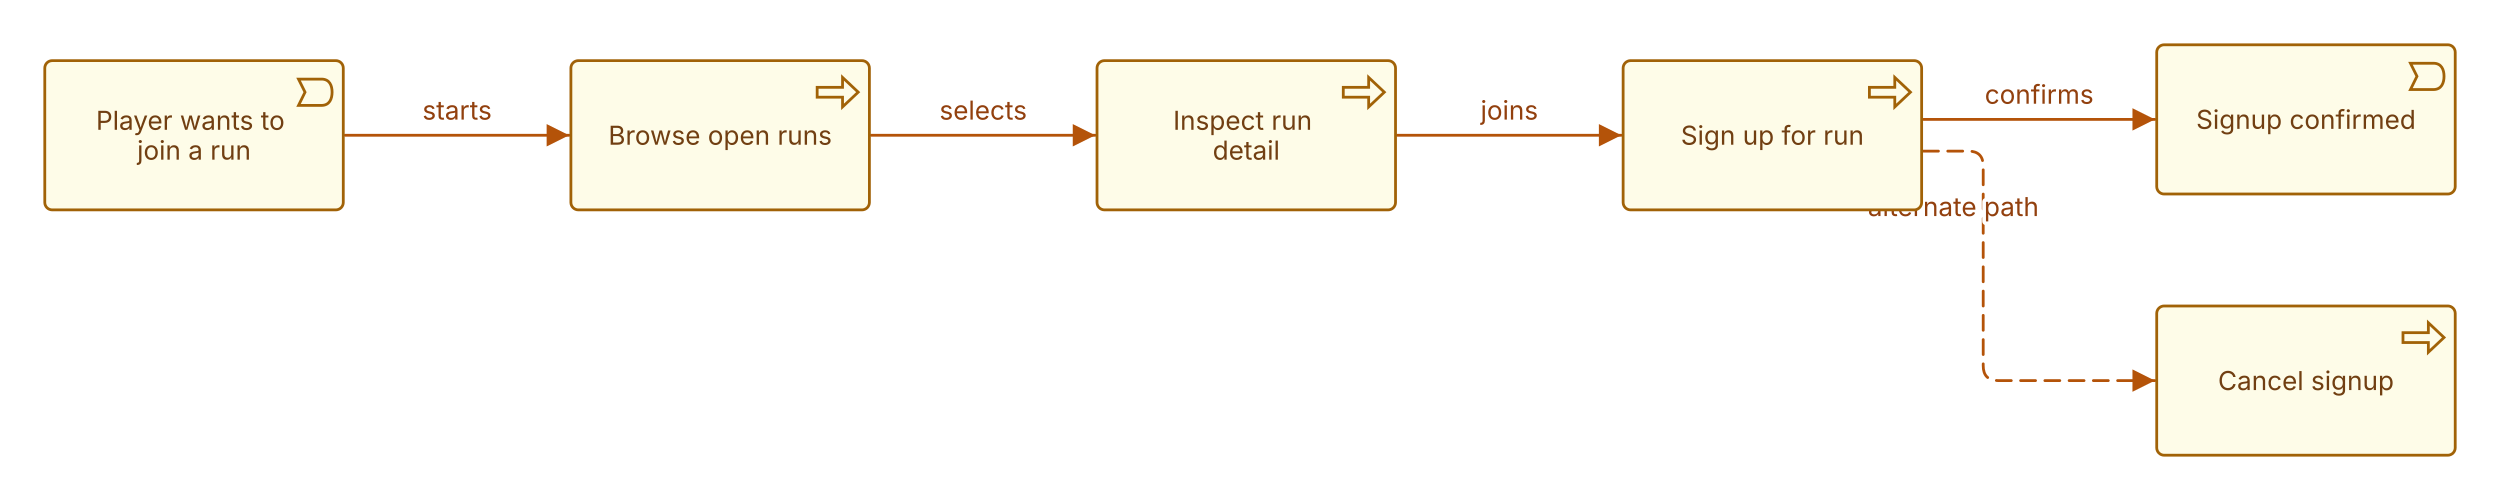
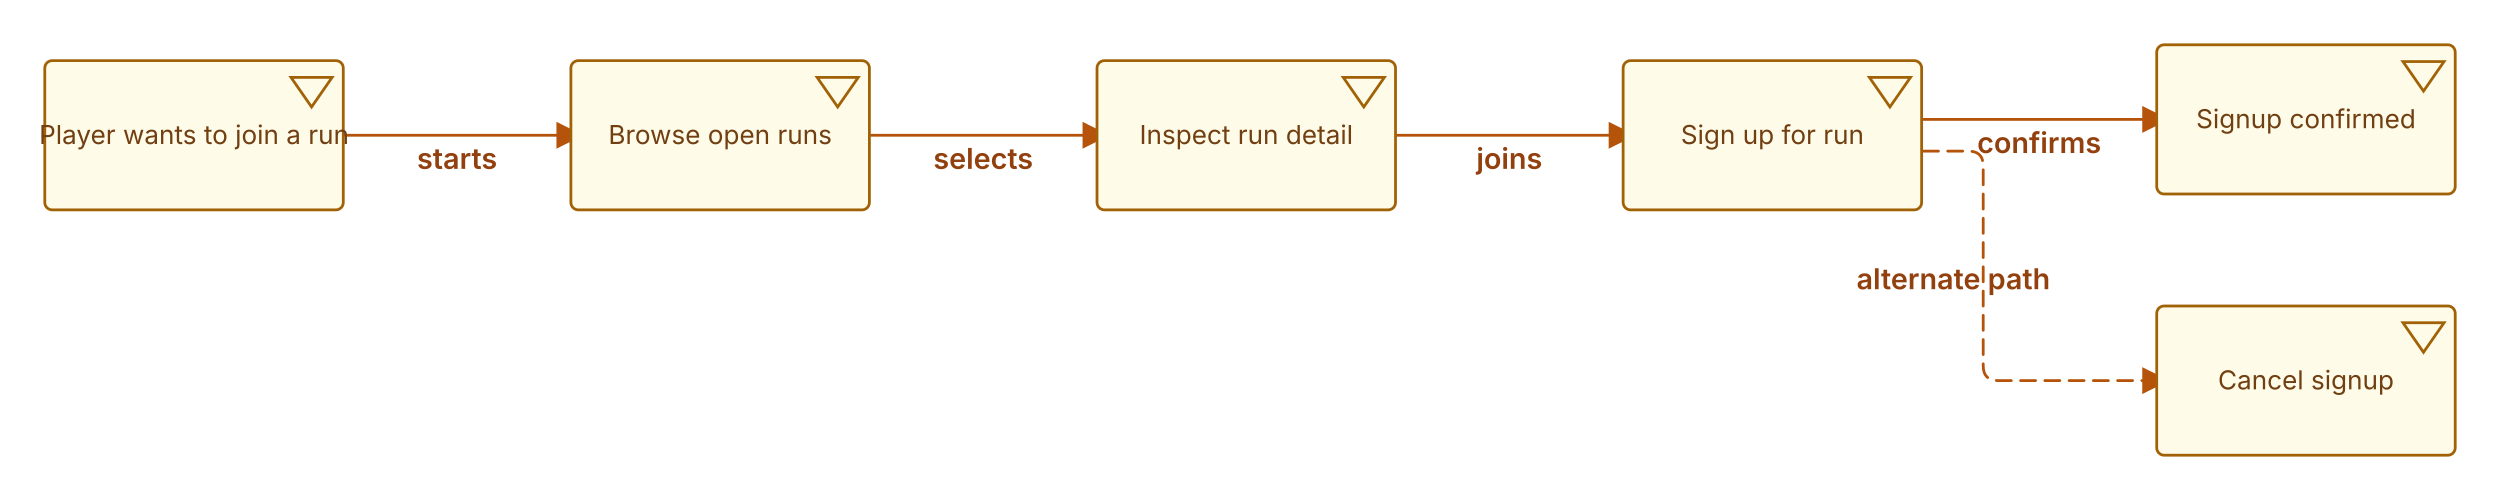
<svg xmlns="http://www.w3.org/2000/svg" width="1340" height="268" viewBox="-12.0 -12.0 1340.0 268.0">
  <rect x="-12.0" y="-12.0" width="1340.0" height="268.0" fill="#ffffff" />
-   <g font-family="Inter, Arial, sans-serif" font-size="14.0">
+   <g font-family="Inter, Arial, sans-serif" font-size="14">
    <g data-dediren-edge-id="player-event-triggers-browse">
-       <defs>
-         <marker id="marker-end-player-event-triggers-browse" data-dediren-edge-marker-end="filled_arrow" markerWidth="8" markerHeight="8" refX="8" refY="4" orient="auto" markerUnits="strokeWidth">
-           <path d="M 0 0 L 8 4 L 0 8 z" fill="#b45309" />
-         </marker>
-       </defs>
+       <marker id="marker-end-player-event-triggers-browse" data-dediren-edge-marker-end="filled_arrow" markerWidth="10" markerHeight="10" refX="5" refY="5" orient="auto">
+         <path d="M 1 1 L 9 5 L 1 9 Z" fill="#b45309" stroke="#b45309" stroke-width="1" />
+       </marker>
      <path d="M 173.0 60.5 L 293.0 60.5" fill="none" stroke="#b45309" stroke-width="1.5" stroke-linecap="round" stroke-linejoin="round" marker-end="url(#marker-end-player-event-triggers-browse)" />
-       <text x="233.0" y="52.1" text-anchor="middle" fill="#92400e" stroke="#ffffff" stroke-width="4" stroke-linejoin="round" paint-order="stroke">starts</text>
+       <text x="233.0" y="78.5" text-anchor="middle" fill="none" font-size="15.4" font-weight="600" stroke="#ffffff" stroke-width="2">starts</text>
+       <text x="233.0" y="78.5" text-anchor="middle" fill="#92400e" font-size="15.4" font-weight="600">starts</text>
    </g>
    <g data-dediren-edge-id="browse-triggers-inspect">
-       <defs>
-         <marker id="marker-end-browse-triggers-inspect" data-dediren-edge-marker-end="filled_arrow" markerWidth="8" markerHeight="8" refX="8" refY="4" orient="auto" markerUnits="strokeWidth">
-           <path d="M 0 0 L 8 4 L 0 8 z" fill="#b45309" />
-         </marker>
-       </defs>
+       <marker id="marker-end-browse-triggers-inspect" data-dediren-edge-marker-end="filled_arrow" markerWidth="10" markerHeight="10" refX="5" refY="5" orient="auto">
+         <path d="M 1 1 L 9 5 L 1 9 Z" fill="#b45309" stroke="#b45309" stroke-width="1" />
+       </marker>
      <path d="M 455.0 60.5 L 575.0 60.5" fill="none" stroke="#b45309" stroke-width="1.5" stroke-linecap="round" stroke-linejoin="round" marker-end="url(#marker-end-browse-triggers-inspect)" />
-       <text x="515.0" y="52.1" text-anchor="middle" fill="#92400e" stroke="#ffffff" stroke-width="4" stroke-linejoin="round" paint-order="stroke">selects</text>
+       <text x="515.0" y="78.5" text-anchor="middle" fill="none" font-size="15.4" font-weight="600" stroke="#ffffff" stroke-width="2">selects</text>
+       <text x="515.0" y="78.5" text-anchor="middle" fill="#92400e" font-size="15.4" font-weight="600">selects</text>
    </g>
    <g data-dediren-edge-id="inspect-triggers-signup">
-       <defs>
-         <marker id="marker-end-inspect-triggers-signup" data-dediren-edge-marker-end="filled_arrow" markerWidth="8" markerHeight="8" refX="8" refY="4" orient="auto" markerUnits="strokeWidth">
-           <path d="M 0 0 L 8 4 L 0 8 z" fill="#b45309" />
-         </marker>
-       </defs>
+       <marker id="marker-end-inspect-triggers-signup" data-dediren-edge-marker-end="filled_arrow" markerWidth="10" markerHeight="10" refX="5" refY="5" orient="auto">
+         <path d="M 1 1 L 9 5 L 1 9 Z" fill="#b45309" stroke="#b45309" stroke-width="1" />
+       </marker>
      <path d="M 737.0 60.5 L 857.0 60.5" fill="none" stroke="#b45309" stroke-width="1.5" stroke-linecap="round" stroke-linejoin="round" marker-end="url(#marker-end-inspect-triggers-signup)" />
-       <text x="797.0" y="52.1" text-anchor="middle" fill="#92400e" stroke="#ffffff" stroke-width="4" stroke-linejoin="round" paint-order="stroke">joins</text>
+       <text x="797.0" y="78.5" text-anchor="middle" fill="none" font-size="15.4" font-weight="600" stroke="#ffffff" stroke-width="2">joins</text>
+       <text x="797.0" y="78.5" text-anchor="middle" fill="#92400e" font-size="15.4" font-weight="600">joins</text>
    </g>
    <g data-dediren-edge-id="signup-triggers-confirmed">
-       <defs>
-         <marker id="marker-end-signup-triggers-confirmed" data-dediren-edge-marker-end="filled_arrow" markerWidth="8" markerHeight="8" refX="8" refY="4" orient="auto" markerUnits="strokeWidth">
-           <path d="M 0 0 L 8 4 L 0 8 z" fill="#b45309" />
-         </marker>
-       </defs>
+       <marker id="marker-end-signup-triggers-confirmed" data-dediren-edge-marker-end="filled_arrow" markerWidth="10" markerHeight="10" refX="5" refY="5" orient="auto">
+         <path d="M 1 1 L 9 5 L 1 9 Z" fill="#b45309" stroke="#b45309" stroke-width="1" />
+       </marker>
      <path d="M 1019.0 52.0 L 1143.0 52.0" fill="none" stroke="#b45309" stroke-width="1.5" stroke-linecap="round" stroke-linejoin="round" marker-end="url(#marker-end-signup-triggers-confirmed)" />
-       <text x="1081.0" y="43.6" text-anchor="middle" fill="#92400e" stroke="#ffffff" stroke-width="4" stroke-linejoin="round" paint-order="stroke">confirms</text>
+       <text x="1081.0" y="70.0" text-anchor="middle" fill="none" font-size="15.4" font-weight="600" stroke="#ffffff" stroke-width="2">confirms</text>
+       <text x="1081.0" y="70.0" text-anchor="middle" fill="#92400e" font-size="15.4" font-weight="600">confirms</text>
    </g>
    <g data-dediren-edge-id="signup-flows-to-cancel">
-       <defs>
-         <marker id="marker-end-signup-flows-to-cancel" data-dediren-edge-marker-end="filled_arrow" markerWidth="8" markerHeight="8" refX="8" refY="4" orient="auto" markerUnits="strokeWidth">
-           <path d="M 0 0 L 8 4 L 0 8 z" fill="#b45309" />
-         </marker>
-       </defs>
+       <marker id="marker-end-signup-flows-to-cancel" data-dediren-edge-marker-end="filled_arrow" markerWidth="10" markerHeight="10" refX="5" refY="5" orient="auto">
+         <path d="M 1 1 L 9 5 L 1 9 Z" fill="#b45309" stroke="#b45309" stroke-width="1" />
+       </marker>
      <path d="M 1019.0 69.0 L 1043.0 69.0 Q 1051.0 69.0 1051.0 77.0 L 1051.0 184.0 Q 1051.0 192.0 1059.0 192.0 L 1143.0 192.0" fill="none" stroke="#b45309" stroke-width="1.5" stroke-linecap="round" stroke-linejoin="round" stroke-dasharray="8 5" marker-end="url(#marker-end-signup-flows-to-cancel)" />
-       <text x="1035.0" y="103.8" text-anchor="middle" fill="#92400e" stroke="#ffffff" stroke-width="4" stroke-linejoin="round" paint-order="stroke">alternate path</text>
+       <text x="1035.0" y="143.0" text-anchor="middle" fill="none" font-size="15.4" font-weight="600" stroke="#ffffff" stroke-width="2">alternate path</text>
+       <text x="1035.0" y="143.0" text-anchor="middle" fill="#92400e" font-size="15.4" font-weight="600">alternate path</text>
    </g>
    <g data-dediren-node-id="player-wants-run">
-       <rect data-dediren-node-shape="archimate_rounded_rectangle" x="12.0" y="20.5" width="160.0" height="80.0" rx="4.0" fill="#fefce8" stroke="#a16207" stroke-width="1.5" />
-       <g data-dediren-node-decorator="archimate_business_event" data-dediren-icon-kind="event" data-dediren-icon-size="22">
-         <path data-dediren-icon-part="event-pill" d="M 148.0 30.4 L 160.3 30.4 C 164.7 30.4, 166.0 33.9, 166.0 37.4 C 166.0 40.9, 164.7 44.5, 160.3 44.5 L 148.0 44.5 L 151.5 37.4 L 148.0 30.4 Z" fill="#fefce8" stroke="#a16207" stroke-width="1.5" />
+       <rect data-dediren-node-shape="archimate_rounded_rectangle" x="12.0" y="20.5" width="160.0" height="80.0" rx="4" fill="#fefce8" stroke="#a16207" stroke-width="1.5" />
+       <g data-dediren-node-decorator="archimate_business_event" data-dediren-icon-kind="business_event" data-dediren-icon-size="22">
+         <path data-dediren-icon-part="business_event" d="M 144 29.5 L 166 29.5 L 155 45.34 Z" fill="#fefce8" stroke="#a16207" stroke-width="1.5" />
      </g>
-       <text x="92.0" y="52.5" text-anchor="middle" dominant-baseline="middle" fill="#713f12" font-size="14.0">
-         <tspan x="92.0" dy="0">Player wants to</tspan>
-         <tspan x="92.0" dy="16.0">join a run</tspan>
-       </text>
+       <text x="92.0" y="65.2" text-anchor="middle" fill="#713f12">Player wants to join a run</text>
    </g>
    <g data-dediren-node-id="browse-open-runs">
-       <rect data-dediren-node-shape="archimate_rounded_rectangle" x="294.0" y="20.5" width="160.0" height="80.0" rx="4.0" fill="#fefce8" stroke="#a16207" stroke-width="1.5" />
-       <g data-dediren-node-decorator="archimate_business_process" data-dediren-icon-kind="process" data-dediren-icon-size="22">
-         <path data-dediren-icon-part="process-arrow" d="M 426.0 34.8 L 439.6 34.8 L 439.6 29.5 L 448.0 37.4 L 439.6 45.3 L 439.6 40.1 L 426.0 40.1 Z" fill="#fefce8" stroke="#a16207" stroke-width="1.5" />
+       <rect data-dediren-node-shape="archimate_rounded_rectangle" x="294.0" y="20.5" width="160.0" height="80.0" rx="4" fill="#fefce8" stroke="#a16207" stroke-width="1.5" />
+       <g data-dediren-node-decorator="archimate_business_process" data-dediren-icon-kind="business_process" data-dediren-icon-size="22">
+         <path data-dediren-icon-part="business_process" d="M 426 29.5 L 448 29.5 L 437 45.34 Z" fill="#fefce8" stroke="#a16207" stroke-width="1.5" />
      </g>
-       <text x="374.0" y="60.5" text-anchor="middle" dominant-baseline="middle" fill="#713f12" font-size="14.0">Browse open runs</text>
+       <text x="374.0" y="65.2" text-anchor="middle" fill="#713f12">Browse open runs</text>
    </g>
    <g data-dediren-node-id="inspect-run-detail">
-       <rect data-dediren-node-shape="archimate_rounded_rectangle" x="576.0" y="20.5" width="160.0" height="80.0" rx="4.0" fill="#fefce8" stroke="#a16207" stroke-width="1.5" />
-       <g data-dediren-node-decorator="archimate_business_process" data-dediren-icon-kind="process" data-dediren-icon-size="22">
-         <path data-dediren-icon-part="process-arrow" d="M 708.0 34.8 L 721.6 34.8 L 721.6 29.5 L 730.0 37.4 L 721.6 45.3 L 721.6 40.1 L 708.0 40.1 Z" fill="#fefce8" stroke="#a16207" stroke-width="1.5" />
+       <rect data-dediren-node-shape="archimate_rounded_rectangle" x="576.0" y="20.5" width="160.0" height="80.0" rx="4" fill="#fefce8" stroke="#a16207" stroke-width="1.5" />
+       <g data-dediren-node-decorator="archimate_business_process" data-dediren-icon-kind="business_process" data-dediren-icon-size="22">
+         <path data-dediren-icon-part="business_process" d="M 708 29.5 L 730 29.5 L 719 45.34 Z" fill="#fefce8" stroke="#a16207" stroke-width="1.5" />
      </g>
-       <text x="656.0" y="52.5" text-anchor="middle" dominant-baseline="middle" fill="#713f12" font-size="14.0">
-         <tspan x="656.0" dy="0">Inspect run</tspan>
-         <tspan x="656.0" dy="16.0">detail</tspan>
-       </text>
+       <text x="656.0" y="65.2" text-anchor="middle" fill="#713f12">Inspect run detail</text>
    </g>
    <g data-dediren-node-id="sign-up-for-run">
-       <rect data-dediren-node-shape="archimate_rounded_rectangle" x="858.0" y="20.5" width="160.0" height="80.0" rx="4.0" fill="#fefce8" stroke="#a16207" stroke-width="1.5" />
-       <g data-dediren-node-decorator="archimate_business_process" data-dediren-icon-kind="process" data-dediren-icon-size="22">
-         <path data-dediren-icon-part="process-arrow" d="M 990.0 34.8 L 1003.6 34.8 L 1003.6 29.5 L 1012.0 37.4 L 1003.6 45.3 L 1003.6 40.1 L 990.0 40.1 Z" fill="#fefce8" stroke="#a16207" stroke-width="1.5" />
+       <rect data-dediren-node-shape="archimate_rounded_rectangle" x="858.0" y="20.5" width="160.0" height="80.0" rx="4" fill="#fefce8" stroke="#a16207" stroke-width="1.5" />
+       <g data-dediren-node-decorator="archimate_business_process" data-dediren-icon-kind="business_process" data-dediren-icon-size="22">
+         <path data-dediren-icon-part="business_process" d="M 990 29.5 L 1012 29.5 L 1001 45.34 Z" fill="#fefce8" stroke="#a16207" stroke-width="1.5" />
      </g>
-       <text x="938.0" y="60.5" text-anchor="middle" dominant-baseline="middle" fill="#713f12" font-size="14.0">Sign up for run</text>
+       <text x="938.0" y="65.2" text-anchor="middle" fill="#713f12">Sign up for run</text>
    </g>
    <g data-dediren-node-id="cancel-signup">
-       <rect data-dediren-node-shape="archimate_rounded_rectangle" x="1144.0" y="152.0" width="160.0" height="80.0" rx="4.0" fill="#fefce8" stroke="#a16207" stroke-width="1.5" />
-       <g data-dediren-node-decorator="archimate_business_process" data-dediren-icon-kind="process" data-dediren-icon-size="22">
-         <path data-dediren-icon-part="process-arrow" d="M 1276.0 166.3 L 1289.6 166.3 L 1289.6 161.0 L 1298.0 168.9 L 1289.6 176.8 L 1289.6 171.6 L 1276.0 171.6 Z" fill="#fefce8" stroke="#a16207" stroke-width="1.5" />
+       <rect data-dediren-node-shape="archimate_rounded_rectangle" x="1144.0" y="152.0" width="160.0" height="80.0" rx="4" fill="#fefce8" stroke="#a16207" stroke-width="1.5" />
+       <g data-dediren-node-decorator="archimate_business_process" data-dediren-icon-kind="business_process" data-dediren-icon-size="22">
+         <path data-dediren-icon-part="business_process" d="M 1276 161 L 1298 161 L 1287 176.84 Z" fill="#fefce8" stroke="#a16207" stroke-width="1.5" />
      </g>
-       <text x="1224.0" y="192.0" text-anchor="middle" dominant-baseline="middle" fill="#713f12" font-size="14.0">Cancel signup</text>
+       <text x="1224.0" y="196.7" text-anchor="middle" fill="#713f12">Cancel signup</text>
    </g>
    <g data-dediren-node-id="signup-confirmed">
-       <rect data-dediren-node-shape="archimate_rounded_rectangle" x="1144.0" y="12.0" width="160.0" height="80.0" rx="4.0" fill="#fefce8" stroke="#a16207" stroke-width="1.5" />
-       <g data-dediren-node-decorator="archimate_business_event" data-dediren-icon-kind="event" data-dediren-icon-size="22">
-         <path data-dediren-icon-part="event-pill" d="M 1280.0 21.9 L 1292.3 21.9 C 1296.7 21.9, 1298.0 25.4, 1298.0 28.9 C 1298.0 32.4, 1296.7 36.0, 1292.3 36.0 L 1280.0 36.0 L 1283.5 28.9 L 1280.0 21.9 Z" fill="#fefce8" stroke="#a16207" stroke-width="1.5" />
+       <rect data-dediren-node-shape="archimate_rounded_rectangle" x="1144.0" y="12.0" width="160.0" height="80.0" rx="4" fill="#fefce8" stroke="#a16207" stroke-width="1.5" />
+       <g data-dediren-node-decorator="archimate_business_event" data-dediren-icon-kind="business_event" data-dediren-icon-size="22">
+         <path data-dediren-icon-part="business_event" d="M 1276 21 L 1298 21 L 1287 36.84 Z" fill="#fefce8" stroke="#a16207" stroke-width="1.5" />
      </g>
-       <text x="1224.0" y="52.0" text-anchor="middle" dominant-baseline="middle" fill="#713f12" font-size="14.0">Signup confirmed</text>
+       <text x="1224.0" y="56.7" text-anchor="middle" fill="#713f12">Signup confirmed</text>
    </g>
  </g>
</svg>
